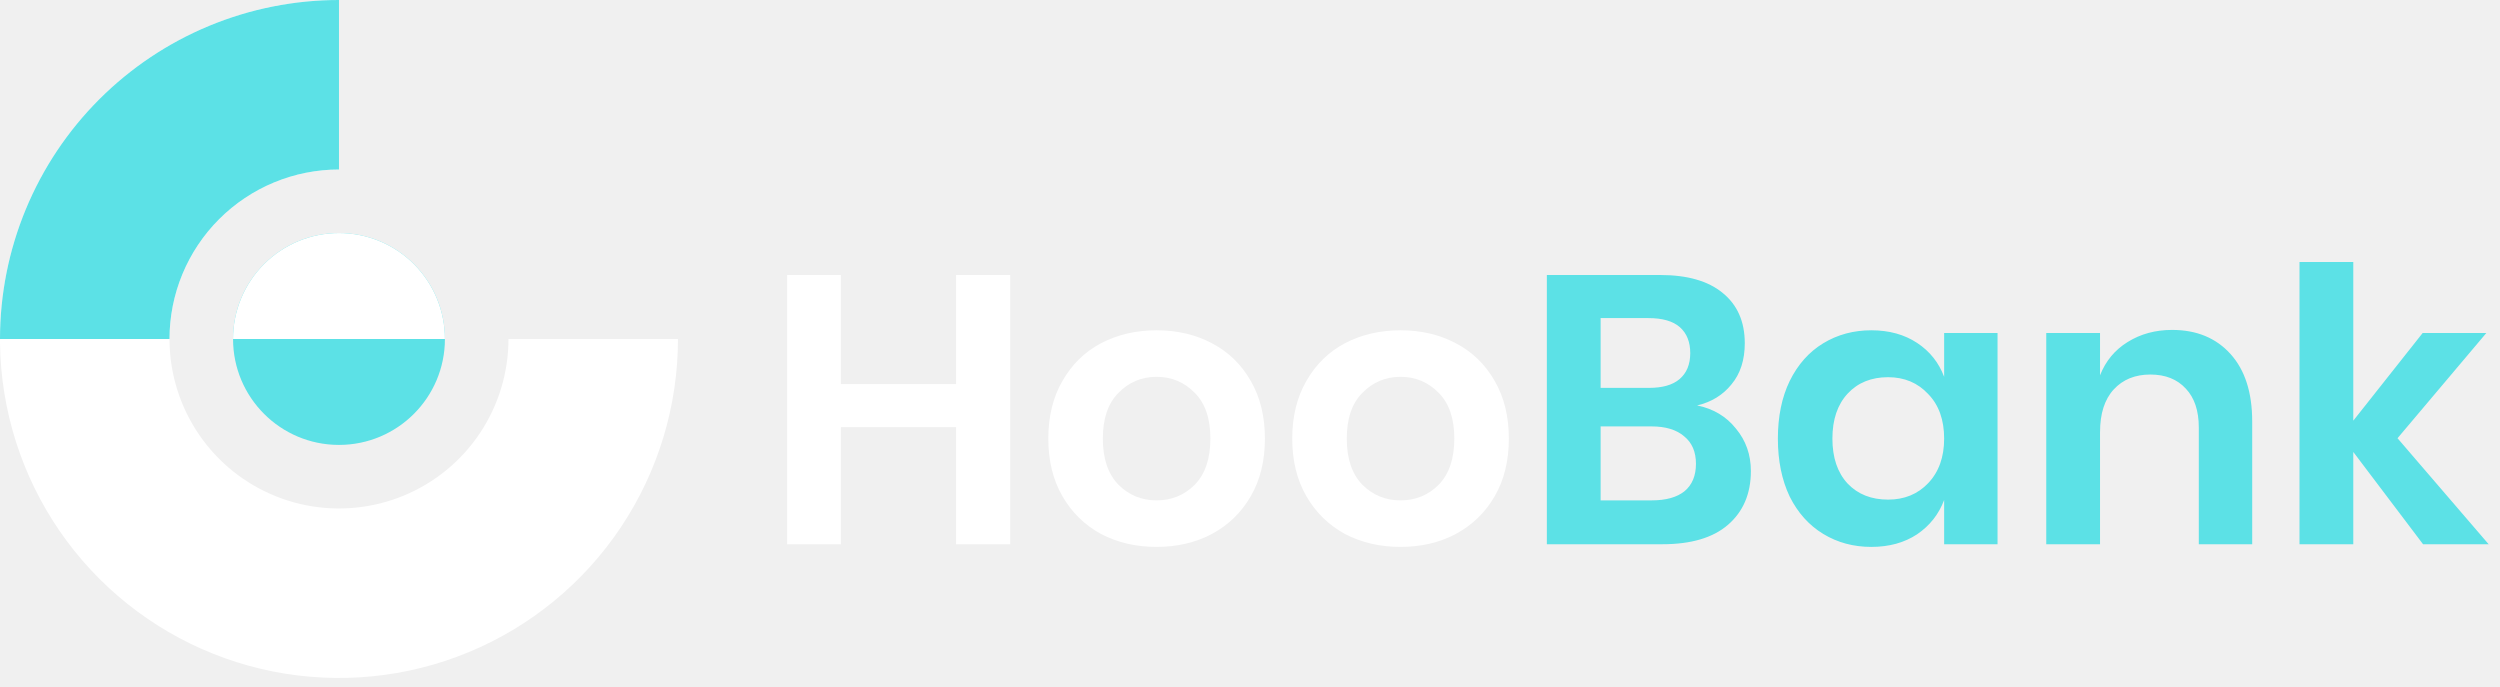
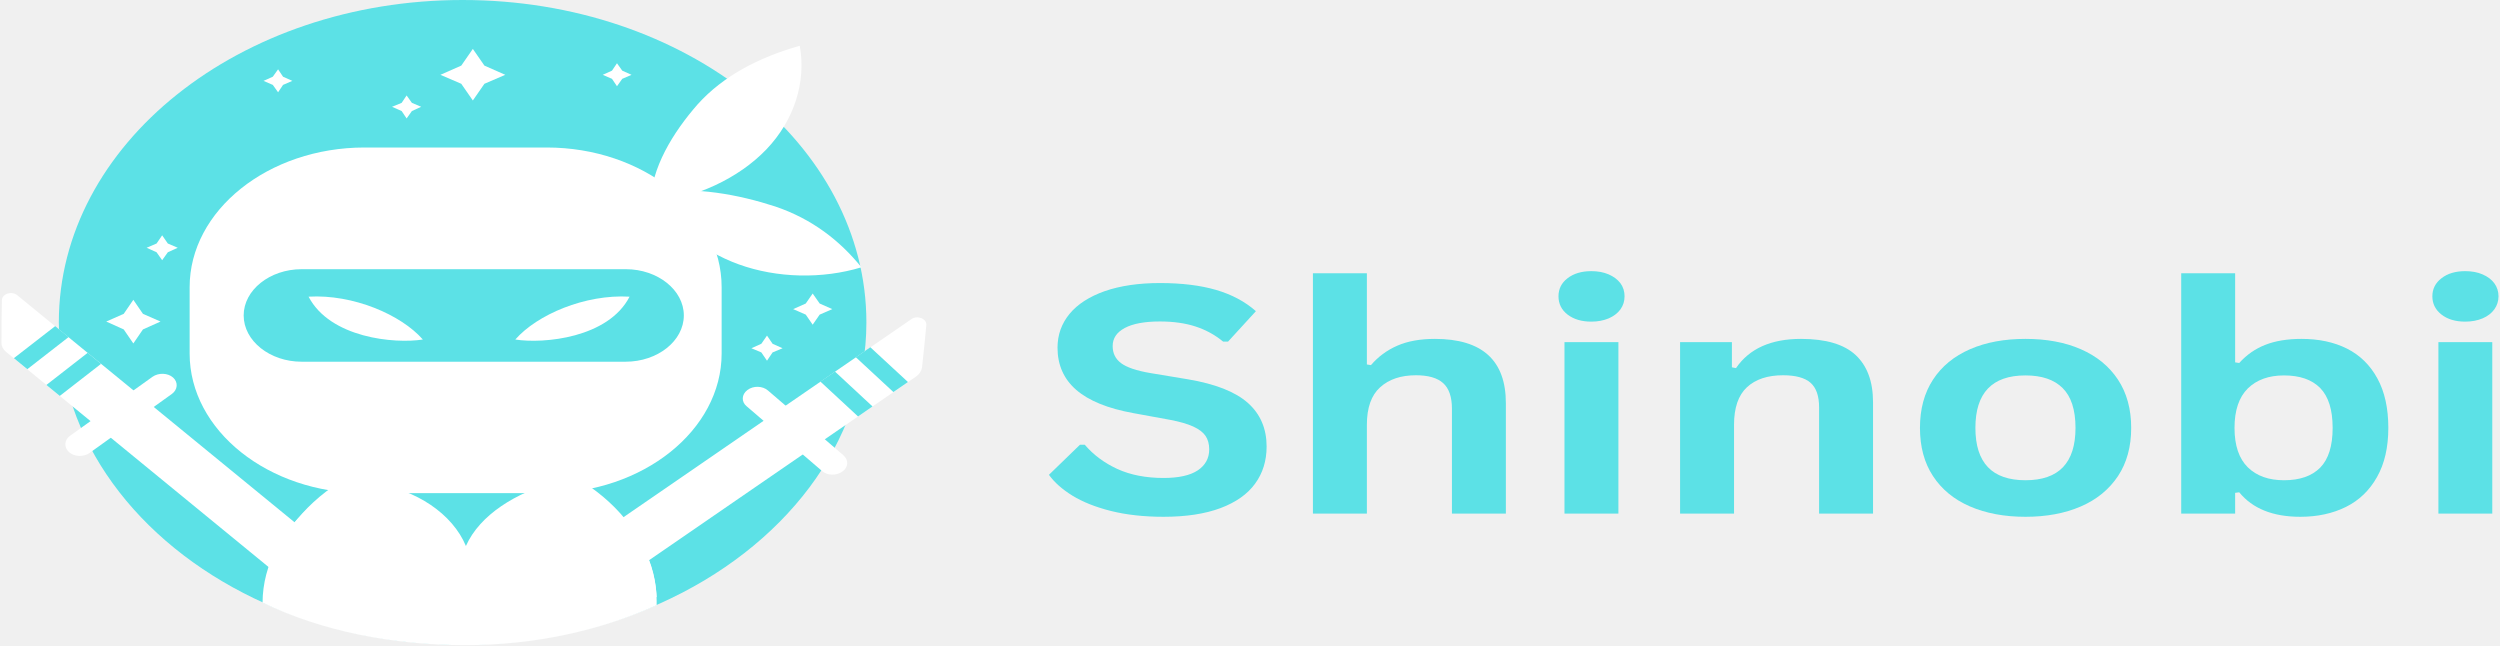
- <svg xmlns="http://www.w3.org/2000/svg" width="266" height="73" viewBox="0 0 266 73" fill="none">
-   <path d="M107.487 29.26V57.907H101.725V45.45H89.471V57.907H83.749V29.26H89.471V40.865H101.725V29.26H107.487ZM123.063 35.143C125.255 35.143 127.216 35.603 128.947 36.523C130.705 37.443 132.085 38.782 133.086 40.54C134.087 42.271 134.587 44.314 134.587 46.667C134.587 49.02 134.087 51.063 133.086 52.794C132.085 54.525 130.705 55.864 128.947 56.811C127.216 57.731 125.255 58.191 123.063 58.191C120.872 58.191 118.898 57.731 117.139 56.811C115.408 55.864 114.042 54.525 113.041 52.794C112.04 51.063 111.54 49.02 111.54 46.667C111.54 44.314 112.04 42.271 113.041 40.54C114.042 38.782 115.408 37.443 117.139 36.523C118.898 35.603 120.872 35.143 123.063 35.143ZM123.063 40.094C121.467 40.094 120.115 40.662 119.006 41.798C117.897 42.907 117.342 44.53 117.342 46.667C117.342 48.804 117.897 50.441 119.006 51.577C120.115 52.686 121.467 53.24 123.063 53.24C124.659 53.24 126.012 52.686 127.121 51.577C128.23 50.441 128.785 48.804 128.785 46.667C128.785 44.53 128.23 42.907 127.121 41.798C126.012 40.662 124.659 40.094 123.063 40.094ZM149.018 35.143C151.209 35.143 153.17 35.603 154.901 36.523C156.66 37.443 158.039 38.782 159.04 40.54C160.041 42.271 160.542 44.314 160.542 46.667C160.542 49.02 160.041 51.063 159.04 52.794C158.039 54.525 156.66 55.864 154.901 56.811C153.17 57.731 151.209 58.191 149.018 58.191C146.827 58.191 144.852 57.731 143.094 56.811C141.363 55.864 139.996 54.525 138.996 52.794C137.995 51.063 137.494 49.02 137.494 46.667C137.494 44.314 137.995 42.271 138.996 40.54C139.996 38.782 141.363 37.443 143.094 36.523C144.852 35.603 146.827 35.143 149.018 35.143ZM149.018 40.094C147.422 40.094 146.069 40.662 144.96 41.798C143.851 42.907 143.297 44.53 143.297 46.667C143.297 48.804 143.851 50.441 144.96 51.577C146.069 52.686 147.422 53.24 149.018 53.24C150.614 53.24 151.966 52.686 153.076 51.577C154.185 50.441 154.739 48.804 154.739 46.667C154.739 44.53 154.185 42.907 153.076 41.798C151.966 40.662 150.614 40.094 149.018 40.094Z" fill="white" />
-   <path d="M180.572 43.137C182.303 43.489 183.683 44.314 184.711 45.612C185.766 46.883 186.293 48.385 186.293 50.116C186.293 52.524 185.482 54.431 183.859 55.837C182.263 57.217 179.936 57.907 176.88 57.907H164.585V29.26H176.636C179.531 29.26 181.749 29.896 183.291 31.167C184.86 32.438 185.644 34.224 185.644 36.523C185.644 38.308 185.171 39.769 184.224 40.905C183.304 42.041 182.087 42.785 180.572 43.137ZM170.306 41.27H175.459C176.893 41.27 177.975 40.959 178.706 40.337C179.463 39.688 179.842 38.768 179.842 37.578C179.842 36.388 179.476 35.468 178.746 34.819C178.016 34.17 176.893 33.845 175.378 33.845H170.306V41.27ZM175.743 53.24C177.258 53.24 178.421 52.916 179.233 52.267C180.045 51.59 180.45 50.617 180.45 49.345C180.45 48.074 180.031 47.1 179.192 46.424C178.381 45.72 177.218 45.369 175.703 45.369H170.306V53.24H175.743ZM199.107 35.143C201 35.143 202.623 35.59 203.976 36.483C205.329 37.375 206.289 38.579 206.857 40.094V35.428H212.538V57.907H206.857V53.2C206.289 54.715 205.329 55.932 203.976 56.852C202.623 57.744 201 58.191 199.107 58.191C197.213 58.191 195.509 57.731 193.994 56.811C192.479 55.892 191.289 54.566 190.423 52.835C189.585 51.076 189.166 49.02 189.166 46.667C189.166 44.314 189.585 42.271 190.423 40.54C191.289 38.782 192.479 37.443 193.994 36.523C195.509 35.603 197.213 35.143 199.107 35.143ZM200.892 40.134C199.107 40.134 197.673 40.716 196.591 41.879C195.509 43.042 194.968 44.638 194.968 46.667C194.968 48.696 195.509 50.292 196.591 51.455C197.673 52.591 199.107 53.159 200.892 53.159C202.623 53.159 204.044 52.578 205.153 51.414C206.289 50.224 206.857 48.642 206.857 46.667C206.857 44.665 206.289 43.083 205.153 41.92C204.044 40.729 202.623 40.134 200.892 40.134ZM231.113 35.103C233.709 35.103 235.779 35.955 237.321 37.659C238.863 39.363 239.634 41.757 239.634 44.841V57.907H233.953V45.49C233.953 43.705 233.493 42.325 232.573 41.352C231.654 40.351 230.396 39.85 228.8 39.85C227.177 39.85 225.878 40.378 224.904 41.433C223.931 42.488 223.444 44.003 223.444 45.977V57.907H217.722V35.428H223.444V39.931C224.039 38.417 225.013 37.24 226.365 36.401C227.745 35.536 229.327 35.103 231.113 35.103ZM257.814 57.907L250.389 48.087V57.907H244.668V27.88H250.389V44.76L257.774 35.428H264.55L255.096 46.627L264.793 57.907H257.814Z" fill="#5CE1E6" />
-   <path d="M36.068 0C28.934 -8.50666e-08 21.961 2.115 16.03 6.079C10.098 10.042 5.475 15.675 2.745 22.265C0.016 28.856 -0.699 36.108 0.693 43.104C2.085 50.101 5.52 56.527 10.564 61.572C15.608 66.616 22.035 70.051 29.031 71.443C36.028 72.834 43.28 72.12 49.87 69.39C56.461 66.66 62.094 62.037 66.057 56.106C70.02 50.175 72.136 43.201 72.136 36.068L54.102 36.068C54.102 39.635 53.044 43.121 51.062 46.087C49.081 49.053 46.264 51.364 42.969 52.729C39.674 54.094 36.048 54.451 32.55 53.755C29.051 53.059 25.838 51.342 23.316 48.82C20.794 46.298 19.076 43.084 18.38 39.586C17.685 36.088 18.042 32.462 19.407 29.166C20.772 25.871 23.083 23.055 26.049 21.073C29.014 19.092 32.501 18.034 36.068 18.034L36.068 0Z" fill="white" />
-   <path d="M36.068 0C31.331 -5.64821e-08 26.641 0.933 22.265 2.745C17.889 4.558 13.913 7.215 10.564 10.564C7.215 13.913 4.558 17.889 2.745 22.265C0.933 26.641 -7.1519e-07 31.331 0 36.068L18.034 36.068C18.034 33.7 18.5 31.355 19.407 29.166C20.313 26.979 21.641 24.991 23.316 23.316C24.991 21.641 26.979 20.313 29.166 19.407C31.355 18.5 33.7 18.034 36.068 18.034L36.068 0Z" fill="#5CE1E6" />
-   <circle cx="36.068" cy="36.068" r="11.271" fill="#5CE1E6" />
-   <path d="M47.339 36.068C47.339 34.588 47.047 33.122 46.481 31.755C45.915 30.387 45.084 29.145 44.038 28.098C42.991 27.051 41.749 26.221 40.381 25.655C39.014 25.088 37.548 24.797 36.068 24.797C34.588 24.797 33.122 25.088 31.755 25.655C30.387 26.221 29.145 27.051 28.098 28.098C27.051 29.145 26.221 30.387 25.655 31.755C25.088 33.122 24.797 34.588 24.797 36.068L36.068 36.068H47.339Z" fill="white" />
+ <svg xmlns="http://www.w3.org/2000/svg" width="124px" height="32px" viewBox="0 0 124 32" version="1.1">
+   <g id="surface1">
+     <path style=" stroke:none;fill-rule:nonzero;fill:rgb(36.078%,88.235%,90.196%);fill-opacity:1;" d="M 42.973 15.988 C 42.973 21.98 38.848 27.188 32.738 29.93 C 29.844 31.227 26.492 31.973 22.945 31.973 C 19.168 31.973 15.648 31.148 12.629 29.691 C 6.812 26.898 2.918 21.809 2.918 15.988 C 2.918 7.16 11.887 0 22.945 0 C 34.02 0 42.973 7.16 42.973 15.988 Z M 42.973 15.988 " />
+     <path style=" stroke:none;fill-rule:nonzero;fill:rgb(100%,100%,100%);fill-opacity:1;" d="M 32.57 29.797 L 32.57 30.02 C 29.762 31.277 26.527 32 23.074 32 C 19.414 32 15.945 31.293 13.023 29.891 C 13.039 26.074 16.98 22.859 21.762 22.859 L 23.863 22.859 C 28.66 22.848 32.57 25.969 32.57 29.797 Z M 32.57 29.797 " />
+     <path style=" stroke:none;fill-rule:nonzero;fill:rgb(100%,100%,100%);fill-opacity:1;" d="M 32.57 29.613 C 32.344 25.508 28.07 22.219 22.879 22.219 C 17.688 22.219 13.418 25.523 13.188 29.613 Z M 32.57 29.613 " />
+     <path style=" stroke:none;fill-rule:nonzero;fill:rgb(36.078%,88.235%,90.196%);fill-opacity:1;" d="M 18.559 24 C 20.629 24.262 22.453 25.496 23.109 27.082 C 23.801 25.523 25.605 24.434 27.562 23.895 C 25.672 23.711 24.078 22.426 23.059 21.141 C 21.895 22.48 20.578 23.988 18.559 24 Z M 18.559 24 " />
+     <path style=" stroke:none;fill-rule:nonzero;fill:rgb(100%,100%,100%);fill-opacity:1;" d="M 27.117 24.461 L 18.082 24.461 C 13.316 24.461 9.406 21.352 9.406 17.535 L 9.406 14.242 C 9.406 10.441 13.301 7.316 18.082 7.316 L 27.117 7.316 C 31.883 7.316 35.793 10.426 35.793 14.242 L 35.793 17.535 C 35.793 21.34 31.883 24.461 27.117 24.461 Z M 27.117 24.461 " />
+     <path style=" stroke:none;fill-rule:nonzero;fill:rgb(100%,100%,100%);fill-opacity:1;" d="M 32.262 10.074 C 34.512 9.836 36.629 8.852 38.012 7.41 C 39.391 5.969 39.996 4.066 39.668 2.27 C 37.633 2.848 35.875 3.766 34.609 5.168 C 33.379 6.57 32.293 8.34 32.262 10.074 Z M 32.262 10.074 " />
+     <path style=" stroke:none;fill-rule:nonzero;fill:rgb(100%,100%,100%);fill-opacity:1;" d="M 32.508 9.562 C 33.23 11.121 34.758 12.434 36.645 13.113 C 38.535 13.797 40.785 13.848 42.727 13.258 C 41.656 11.934 40.277 10.859 38.453 10.242 C 36.645 9.652 34.43 9.234 32.508 9.562 Z M 32.508 9.562 " />
+     <path style=" stroke:none;fill-rule:nonzero;fill:rgb(36.078%,88.235%,90.196%);fill-opacity:1;" d="M 31.027 17.941 L 14.961 17.941 C 13.383 17.941 12.086 16.906 12.086 15.645 C 12.086 14.387 13.383 13.352 14.961 13.352 L 31.043 13.352 C 32.621 13.352 33.918 14.387 33.918 15.645 C 33.918 16.906 32.621 17.941 31.027 17.941 Z M 31.027 17.941 " />
+     <path style=" stroke:none;fill-rule:nonzero;fill:rgb(100%,100%,100%);fill-opacity:1;" d="M 31.227 14.715 C 29.023 14.586 26.641 15.605 25.559 16.84 C 26.969 17.062 30.172 16.762 31.227 14.715 Z M 31.227 14.715 " />
+     <path style=" stroke:none;fill-rule:nonzero;fill:rgb(100%,100%,100%);fill-opacity:1;" d="M 15.305 14.715 C 17.508 14.586 19.891 15.605 20.973 16.84 C 19.562 17.062 16.375 16.762 15.305 14.715 Z M 15.305 14.715 " />
+     <path style=" stroke:none;fill-rule:nonzero;fill:rgb(100%,100%,100%);fill-opacity:1;" d="M 15.422 26.57 L 0.863 14.648 C 0.586 14.414 0.094 14.57 0.094 14.898 C 0.074 15.605 0.074 16.316 0.074 17.012 C 0.074 17.18 0.156 17.34 0.305 17.457 L 15.09 29.574 C 15.191 29.652 15.305 29.719 15.422 29.77 Z M 15.422 26.57 " />
+     <path style=" stroke:none;fill-rule:nonzero;fill:rgb(36.078%,88.235%,90.196%);fill-opacity:1;" d="M 0.688 17.766 L 2.738 16.176 L 3.402 16.719 L 1.355 18.312 Z M 0.688 17.766 " />
+     <path style=" stroke:none;fill-rule:nonzero;fill:rgb(36.078%,88.235%,90.196%);fill-opacity:1;" d="M 2.301 19.094 L 4.348 17.5 L 5.012 18.047 L 2.965 19.637 Z M 2.301 19.094 " />
+     <path style=" stroke:none;fill-rule:nonzero;fill:rgb(100%,100%,100%);fill-opacity:1;" d="M 8.52 19.543 L 4.445 22.465 C 4.152 22.676 3.691 22.664 3.426 22.426 C 3.164 22.191 3.18 21.824 3.477 21.613 L 7.566 18.688 C 7.863 18.48 8.324 18.492 8.586 18.727 C 8.848 18.965 8.816 19.332 8.52 19.543 Z M 8.52 19.543 " />
+     <path style=" stroke:none;fill-rule:nonzero;fill:rgb(100%,100%,100%);fill-opacity:1;" d="M 45.207 15.828 L 27.512 28 C 26.871 28.434 26.84 29.234 27.48 29.707 C 28.023 30.098 28.859 30.086 29.402 29.707 L 45.453 18.664 C 45.602 18.559 45.699 18.398 45.73 18.242 C 45.812 17.535 45.879 16.84 45.945 16.133 C 45.977 15.805 45.5 15.621 45.207 15.828 Z M 45.207 15.828 " />
+     <path style=" stroke:none;fill-rule:nonzero;fill:rgb(36.078%,88.235%,90.196%);fill-opacity:1;" d="M 42.449 17.719 L 43.168 17.223 L 45.035 18.949 L 44.312 19.445 Z M 42.449 17.719 " />
+     <path style=" stroke:none;fill-rule:nonzero;fill:rgb(36.078%,88.235%,90.196%);fill-opacity:1;" d="M 40.691 18.926 L 41.414 18.43 L 43.277 20.16 L 42.559 20.656 Z M 40.691 18.926 " />
+     <path style=" stroke:none;fill-rule:nonzero;fill:rgb(100%,100%,100%);fill-opacity:1;" d="M 37.039 20.156 L 40.77 23.359 C 41.031 23.594 41.492 23.605 41.789 23.383 C 42.086 23.176 42.102 22.809 41.82 22.57 L 38.094 19.371 C 37.828 19.137 37.367 19.121 37.074 19.344 C 36.777 19.566 36.762 19.934 37.039 20.156 Z M 37.039 20.156 " />
+     <path style=" stroke:none;fill-rule:nonzero;fill:rgb(100%,100%,100%);fill-opacity:1;" d="M 6.613 14.871 L 7.09 15.566 L 7.961 15.949 L 7.09 16.34 L 6.613 17.035 L 6.137 16.34 L 5.27 15.949 L 6.137 15.566 Z M 6.613 14.871 " />
+     <path style=" stroke:none;fill-rule:nonzero;fill:rgb(100%,100%,100%);fill-opacity:1;" d="M 8.043 11.672 L 8.324 12.078 L 8.816 12.289 L 8.324 12.512 L 8.043 12.906 L 7.766 12.512 L 7.273 12.289 L 7.766 12.078 Z M 8.043 11.672 " />
+     <path style=" stroke:none;fill-rule:nonzero;fill:rgb(100%,100%,100%);fill-opacity:1;" d="M 23.453 2.426 L 24.027 3.254 L 25.062 3.711 L 24.027 4.156 L 23.453 4.984 L 22.879 4.156 L 21.844 3.711 L 22.879 3.254 Z M 23.453 2.426 " />
+     <path style=" stroke:none;fill-rule:nonzero;fill:rgb(100%,100%,100%);fill-opacity:1;" d="M 20.168 4.734 L 20.43 5.102 L 20.891 5.297 L 20.43 5.508 L 20.168 5.875 L 19.922 5.508 L 19.445 5.297 L 19.922 5.102 Z M 20.168 4.734 " />
+     <path style=" stroke:none;fill-rule:nonzero;fill:rgb(100%,100%,100%);fill-opacity:1;" d="M 13.793 3.438 L 14.039 3.805 L 14.5 4.012 L 14.039 4.211 L 13.793 4.578 L 13.531 4.211 L 13.07 4.012 L 13.531 3.805 Z M 13.793 3.438 " />
+     <path style=" stroke:none;fill-rule:nonzero;fill:rgb(100%,100%,100%);fill-opacity:1;" d="M 30.602 3.137 L 30.863 3.504 L 31.324 3.711 L 30.863 3.91 L 30.602 4.277 L 30.355 3.91 L 29.895 3.711 L 30.355 3.504 Z M 30.602 3.137 " />
+     <path style=" stroke:none;fill-rule:nonzero;fill:rgb(100%,100%,100%);fill-opacity:1;" d="M 38.043 16.645 L 38.32 17.051 L 38.816 17.273 L 38.32 17.48 L 38.043 17.891 L 37.762 17.48 L 37.27 17.273 L 37.762 17.051 Z M 38.043 16.645 " />
+     <path style=" stroke:none;fill-rule:nonzero;fill:rgb(100%,100%,100%);fill-opacity:1;" d="M 40.309 14.559 L 40.656 15.055 L 41.281 15.332 L 40.656 15.605 L 40.309 16.105 L 39.965 15.605 L 39.34 15.332 L 39.965 15.055 Z M 40.309 14.559 " />
+     <path style=" stroke:none;fill-rule:nonzero;fill:rgb(36.078%,88.235%,90.196%);fill-opacity:1;" d="M 57.715 25.633 C 56.738 25.633 55.867 25.535 55.102 25.344 C 54.34 25.152 53.703 24.898 53.195 24.586 C 52.688 24.273 52.301 23.93 52.027 23.551 L 53.566 22.059 L 53.805 22.059 C 54.23 22.559 54.77 22.961 55.422 23.262 C 56.074 23.559 56.84 23.707 57.715 23.707 C 58.461 23.707 59.027 23.582 59.406 23.332 C 59.785 23.078 59.977 22.73 59.977 22.289 C 59.977 22.02 59.914 21.797 59.793 21.617 C 59.668 21.438 59.465 21.285 59.184 21.156 C 58.898 21.027 58.516 20.914 58.035 20.824 L 56.219 20.492 C 54.949 20.262 54.008 19.879 53.383 19.34 C 52.766 18.805 52.453 18.105 52.453 17.246 C 52.453 16.609 52.652 16.051 53.051 15.566 C 53.449 15.086 54.031 14.711 54.793 14.441 C 55.559 14.176 56.473 14.039 57.531 14.039 C 58.621 14.039 59.555 14.156 60.328 14.383 C 61.105 14.613 61.758 14.961 62.293 15.434 L 60.91 16.945 L 60.668 16.945 C 60.27 16.613 59.812 16.363 59.301 16.195 C 58.785 16.027 58.195 15.945 57.531 15.945 C 56.766 15.945 56.184 16.055 55.785 16.27 C 55.387 16.484 55.188 16.781 55.188 17.164 C 55.188 17.52 55.324 17.801 55.605 18.012 C 55.887 18.223 56.371 18.387 57.059 18.504 L 58.914 18.812 C 60.285 19.043 61.277 19.434 61.898 19.988 C 62.516 20.539 62.824 21.262 62.824 22.148 C 62.824 22.855 62.633 23.469 62.254 23.988 C 61.875 24.512 61.301 24.914 60.535 25.203 C 59.77 25.488 58.828 25.633 57.715 25.633 Z M 57.715 25.633 " />
+     <path style=" stroke:none;fill-rule:nonzero;fill:rgb(36.078%,88.235%,90.196%);fill-opacity:1;" d="M 65.121 25.473 L 65.121 13.555 L 67.797 13.555 L 67.797 18.078 L 68 18.109 C 68.355 17.695 68.789 17.371 69.301 17.148 C 69.816 16.922 70.441 16.809 71.168 16.809 C 73.516 16.809 74.691 17.871 74.691 20 L 74.691 25.473 L 72.016 25.473 L 72.016 20.27 C 72.016 19.688 71.871 19.266 71.582 19.004 C 71.293 18.742 70.84 18.613 70.23 18.613 C 69.484 18.613 68.891 18.812 68.453 19.211 C 68.016 19.605 67.797 20.227 67.797 21.07 L 67.797 25.473 Z M 65.121 25.473 " />
+     <path style=" stroke:none;fill-rule:nonzero;fill:rgb(36.078%,88.235%,90.196%);fill-opacity:1;" d="M 78.93 15.953 C 78.449 15.953 78.055 15.836 77.75 15.602 C 77.449 15.367 77.301 15.066 77.301 14.695 C 77.301 14.332 77.449 14.031 77.75 13.801 C 78.055 13.566 78.449 13.449 78.93 13.449 C 79.25 13.449 79.535 13.5 79.789 13.609 C 80.039 13.719 80.234 13.863 80.375 14.051 C 80.512 14.238 80.578 14.453 80.578 14.695 C 80.578 14.938 80.512 15.152 80.375 15.344 C 80.234 15.535 80.039 15.684 79.789 15.793 C 79.535 15.898 79.25 15.953 78.93 15.953 Z M 77.598 25.473 L 77.598 16.969 L 80.273 16.969 L 80.273 25.473 Z M 77.598 25.473 " />
+     <path style=" stroke:none;fill-rule:nonzero;fill:rgb(36.078%,88.235%,90.196%);fill-opacity:1;" d="M 83.332 25.473 L 83.332 16.969 L 85.902 16.969 L 85.902 18.219 L 86.105 18.258 C 86.766 17.289 87.844 16.809 89.328 16.809 C 90.559 16.809 91.461 17.074 92.039 17.609 C 92.613 18.145 92.902 18.922 92.902 19.945 L 92.902 25.473 L 90.227 25.473 L 90.227 20.207 C 90.227 19.641 90.086 19.234 89.801 18.984 C 89.52 18.738 89.066 18.613 88.441 18.613 C 87.676 18.613 87.078 18.809 86.648 19.207 C 86.223 19.602 86.008 20.223 86.008 21.07 L 86.008 25.473 Z M 83.332 25.473 " />
+     <path style=" stroke:none;fill-rule:nonzero;fill:rgb(36.078%,88.235%,90.196%);fill-opacity:1;" d="M 100.465 25.633 C 99.418 25.633 98.504 25.461 97.715 25.121 C 96.926 24.781 96.312 24.277 95.879 23.617 C 95.445 22.957 95.23 22.16 95.23 21.223 C 95.23 20.289 95.445 19.492 95.879 18.828 C 96.312 18.164 96.926 17.664 97.715 17.32 C 98.504 16.977 99.418 16.809 100.465 16.809 C 101.504 16.809 102.422 16.977 103.207 17.32 C 103.996 17.664 104.609 18.164 105.051 18.828 C 105.488 19.492 105.707 20.289 105.707 21.223 C 105.707 22.16 105.488 22.957 105.051 23.617 C 104.609 24.277 103.996 24.781 103.207 25.121 C 102.422 25.461 101.504 25.633 100.465 25.633 Z M 100.465 23.82 C 102.117 23.82 102.945 22.957 102.945 21.223 C 102.945 20.324 102.73 19.668 102.305 19.246 C 101.883 18.828 101.27 18.621 100.465 18.621 C 98.809 18.621 97.98 19.488 97.98 21.223 C 97.98 22.957 98.809 23.82 100.465 23.82 Z M 100.465 23.82 " />
+     <path style=" stroke:none;fill-rule:nonzero;fill:rgb(36.078%,88.235%,90.196%);fill-opacity:1;" d="M 114.094 25.633 C 112.738 25.633 111.727 25.227 111.066 24.418 L 110.863 24.445 L 110.863 25.473 L 108.188 25.473 L 108.188 13.555 L 110.863 13.555 L 110.863 17.973 L 111.066 18.004 C 111.43 17.598 111.863 17.297 112.363 17.102 C 112.863 16.906 113.461 16.809 114.152 16.809 C 115.016 16.809 115.77 16.969 116.414 17.293 C 117.055 17.617 117.559 18.109 117.918 18.77 C 118.281 19.43 118.461 20.25 118.461 21.223 C 118.461 22.191 118.273 23.004 117.898 23.664 C 117.527 24.324 117.012 24.82 116.355 25.145 C 115.699 25.469 114.945 25.633 114.094 25.633 Z M 113.285 23.82 C 114.07 23.82 114.668 23.613 115.082 23.195 C 115.492 22.777 115.699 22.121 115.699 21.223 C 115.699 20.324 115.492 19.668 115.082 19.246 C 114.668 18.828 114.07 18.621 113.285 18.621 C 112.531 18.621 111.934 18.836 111.492 19.266 C 111.055 19.699 110.832 20.352 110.832 21.223 C 110.832 22.098 111.055 22.75 111.492 23.18 C 111.934 23.609 112.531 23.82 113.285 23.82 Z M 113.285 23.82 " />
+     <path style=" stroke:none;fill-rule:nonzero;fill:rgb(36.078%,88.235%,90.196%);fill-opacity:1;" d="M 122.273 15.953 C 121.793 15.953 121.398 15.836 121.098 15.602 C 120.797 15.367 120.645 15.066 120.645 14.695 C 120.645 14.332 120.797 14.031 121.098 13.801 C 121.398 13.566 121.793 13.449 122.273 13.449 C 122.598 13.449 122.883 13.5 123.133 13.609 C 123.387 13.719 123.582 13.863 123.719 14.051 C 123.855 14.238 123.926 14.453 123.926 14.695 C 123.926 14.938 123.855 15.152 123.719 15.344 C 123.582 15.535 123.387 15.684 123.133 15.793 C 122.883 15.898 122.598 15.953 122.273 15.953 Z M 120.945 25.473 L 120.945 16.969 L 123.617 16.969 L 123.617 25.473 Z M 120.945 25.473 " />
+   </g>
</svg>
